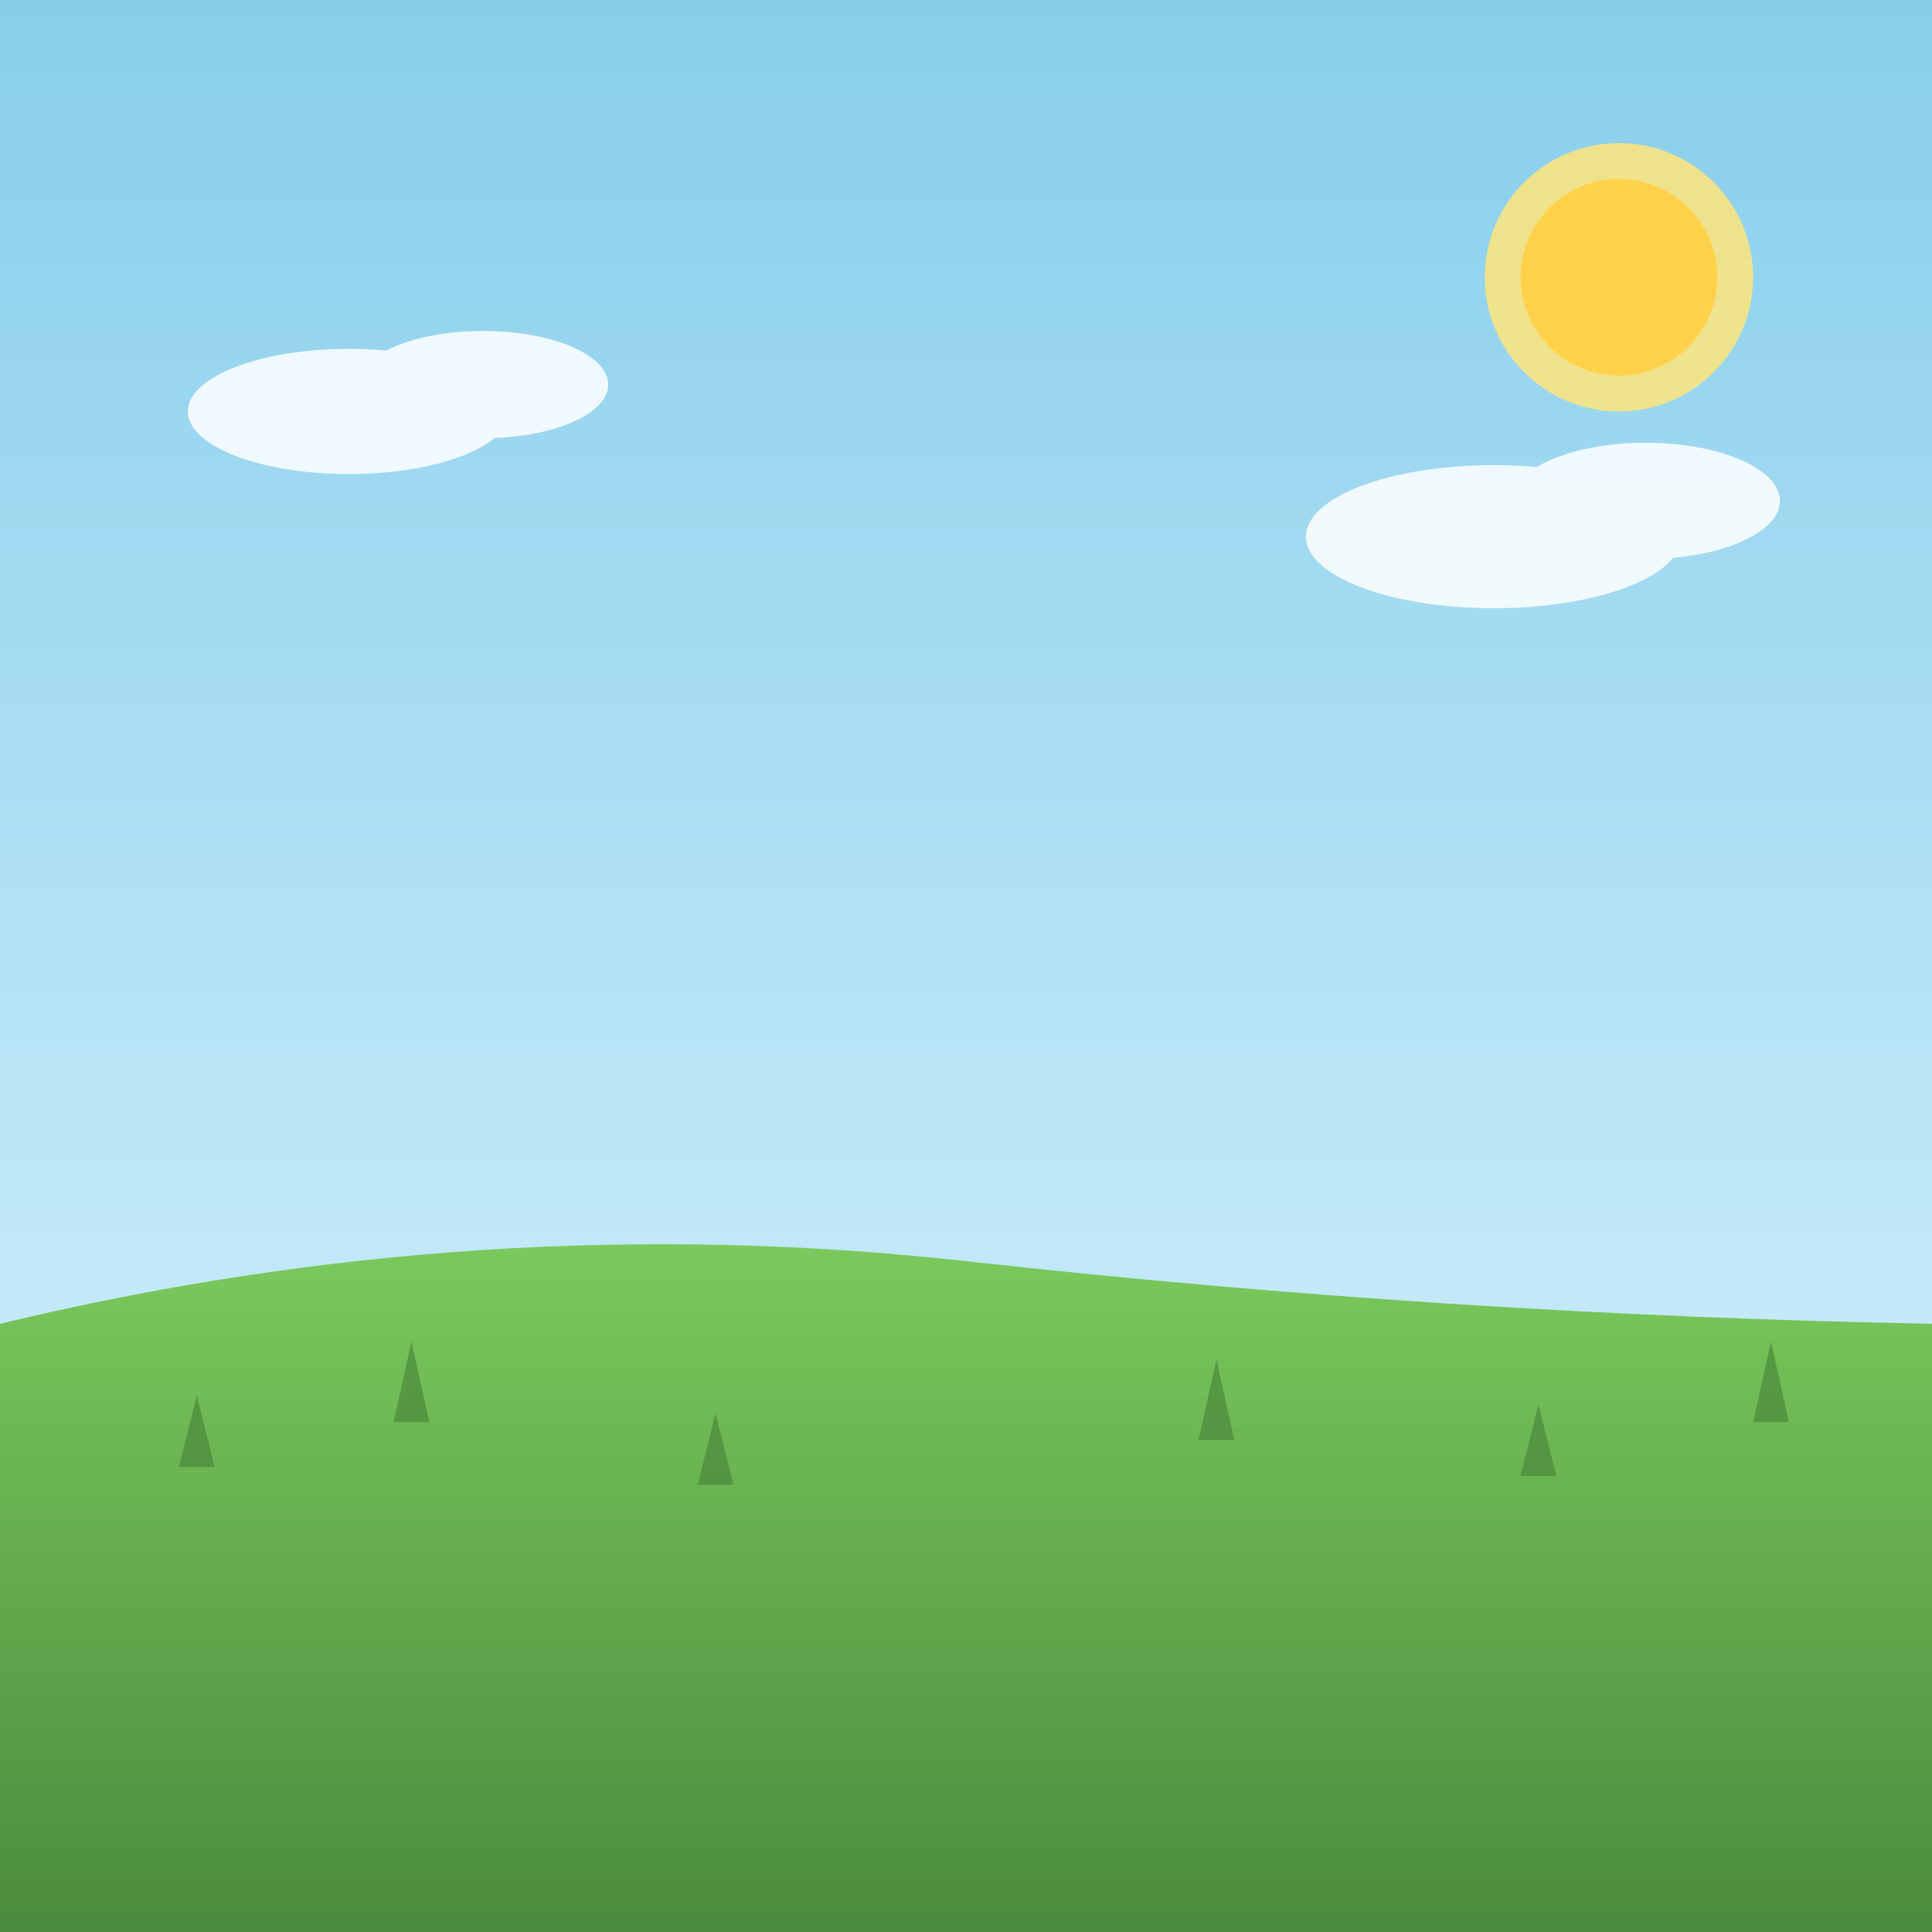
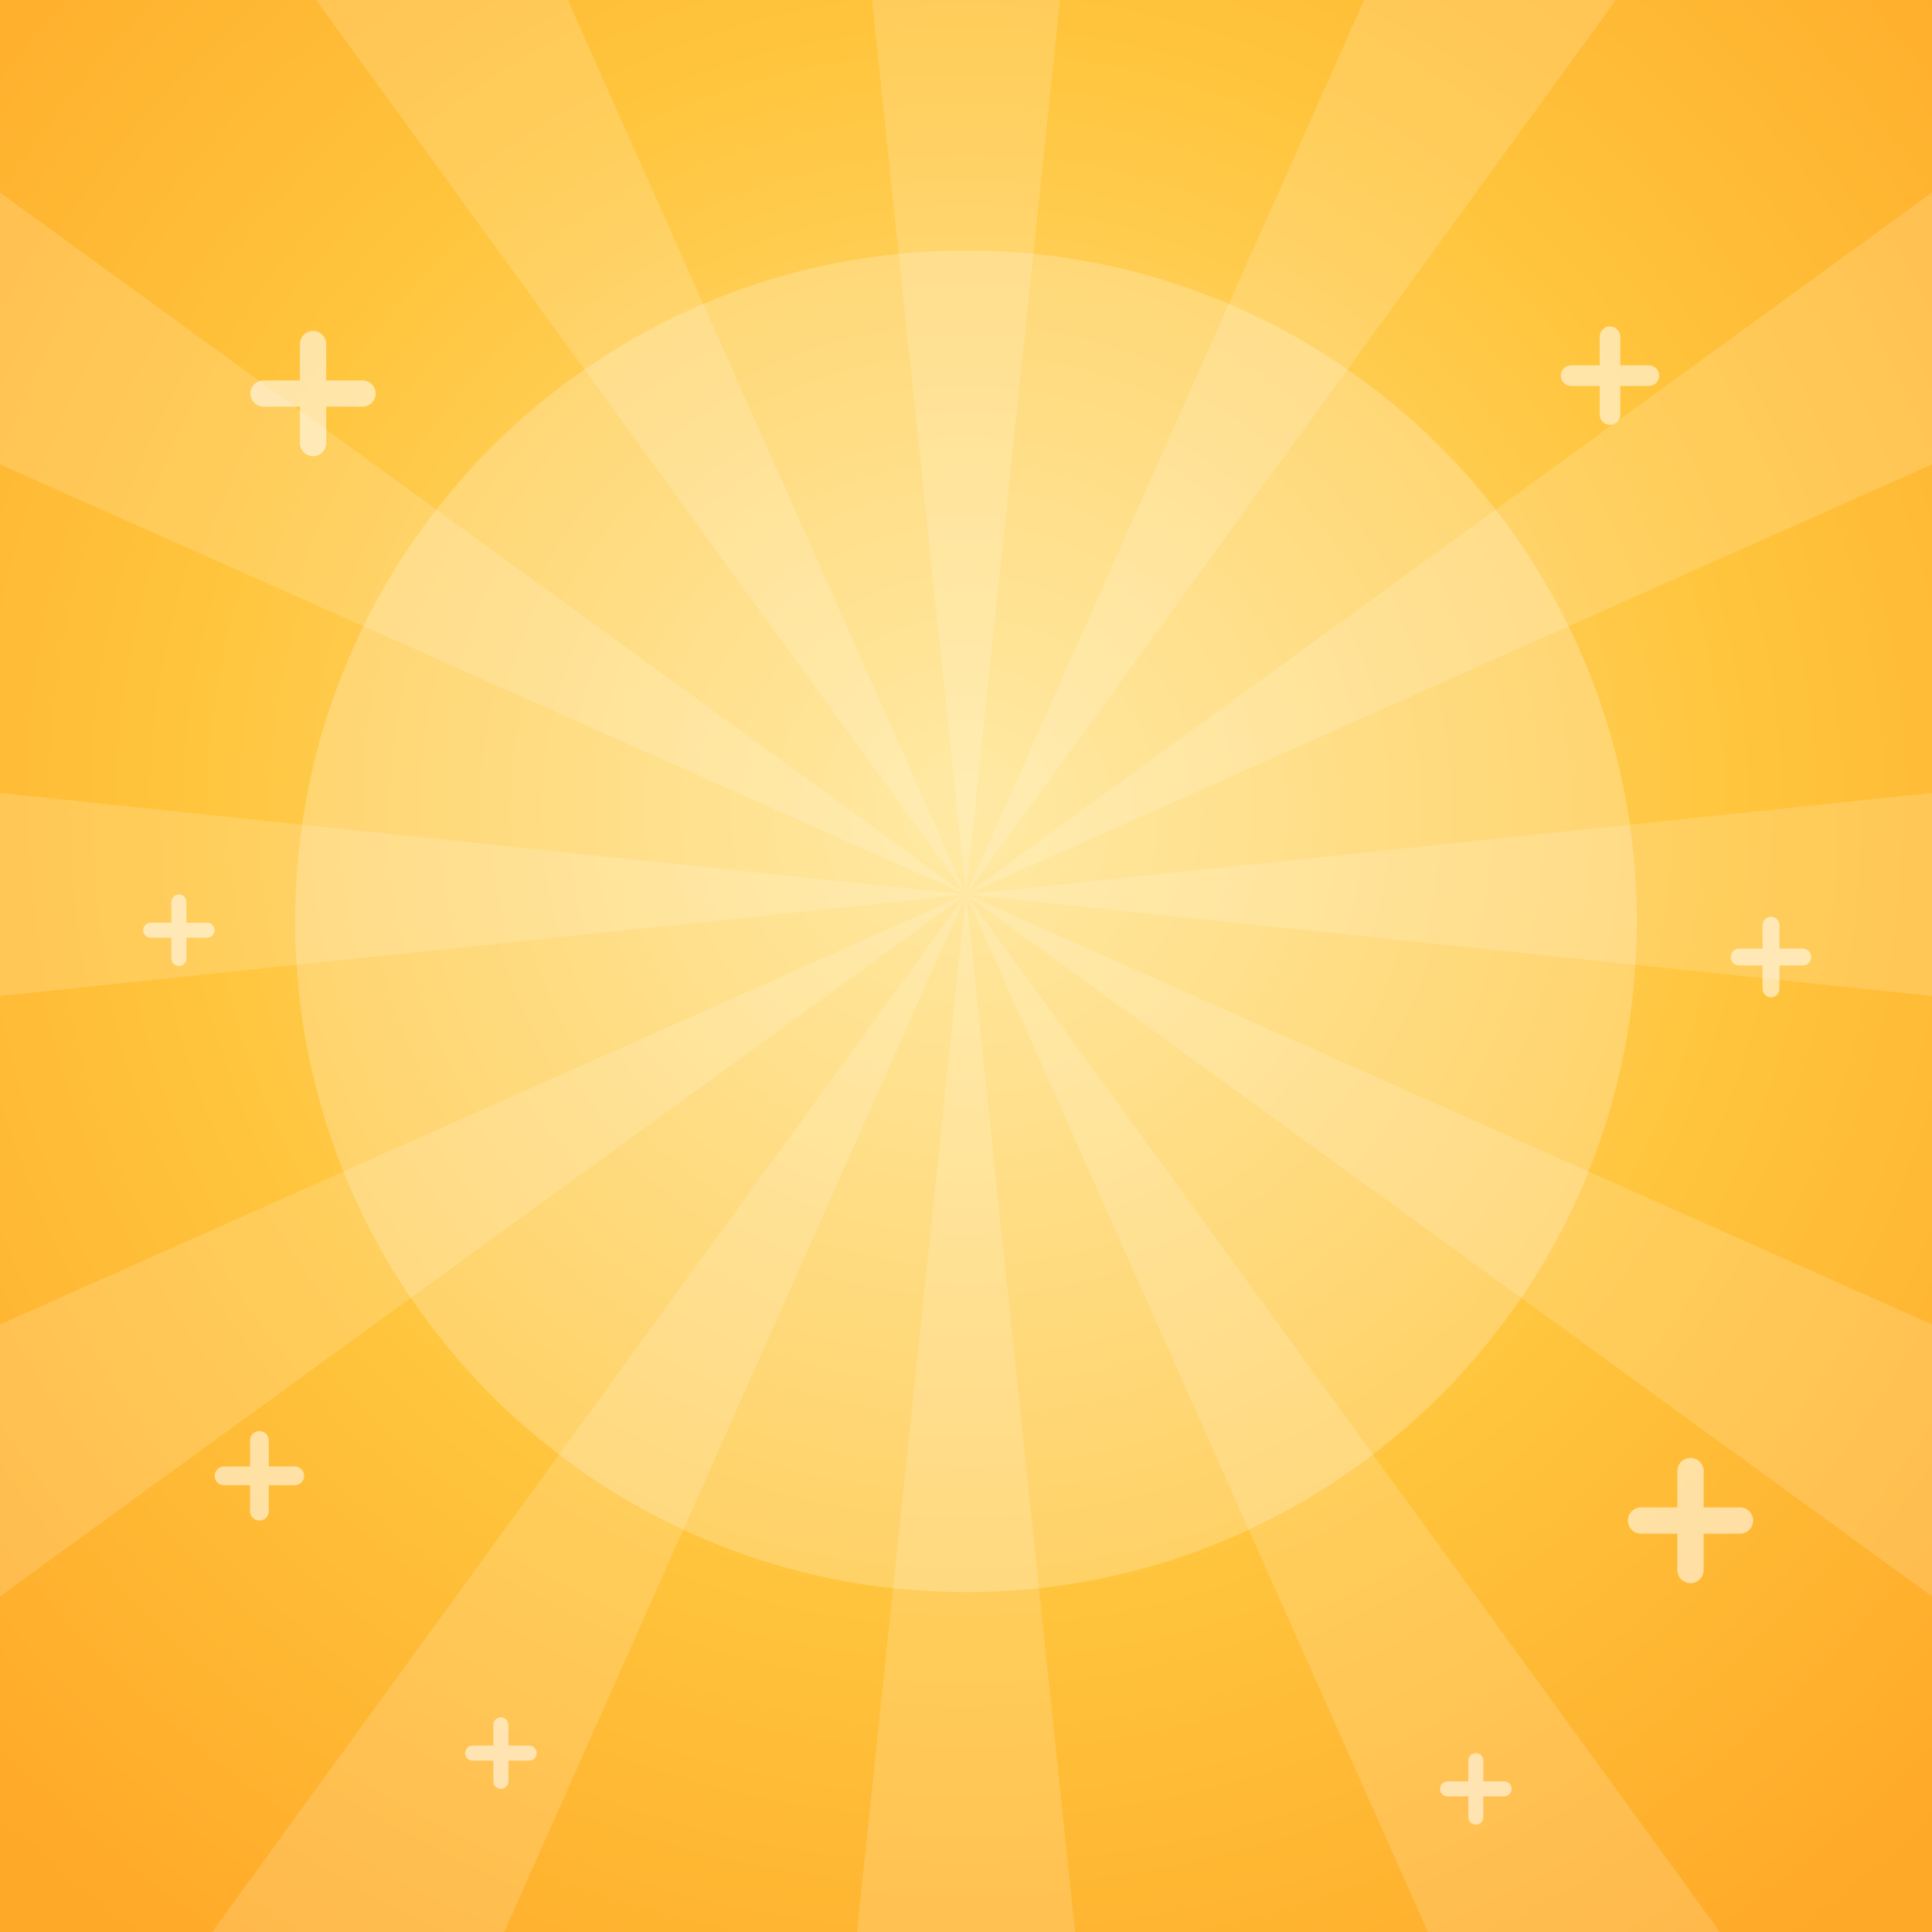
- <svg xmlns="http://www.w3.org/2000/svg" viewBox="0 0 432 432">
+ <svg xmlns="http://www.w3.org/2000/svg" viewBox="0 0 432 432" width="432" height="432">
  <defs>
-     <linearGradient id="skyGradient" x1="0" y1="0" x2="0" y2="1">
-       <stop offset="0%" stop-color="#87CEEB" />
-       <stop offset="100%" stop-color="#E0F6FF" />
-     </linearGradient>
-     <linearGradient id="grassGradient" x1="0" y1="0" x2="0" y2="1">
-       <stop offset="0%" stop-color="#7BC95C" />
-       <stop offset="100%" stop-color="#4A8B3D" />
-     </linearGradient>
+     <radialGradient id="sun" cx="0.5" cy="0.42" r="0.72">
+       <stop offset="0" stop-color="#FFE38A" />
+       <stop offset="0.55" stop-color="#FFC53D" />
+       <stop offset="1" stop-color="#FFA928" />
+     </radialGradient>
  </defs>
-   <rect width="432" height="432" fill="url(#skyGradient)" />
-   <g fill="#FFFFFF" opacity="0.85">
-     <ellipse cx="78" cy="92" rx="36" ry="14" />
-     <ellipse cx="108" cy="86" rx="28" ry="12" />
-     <ellipse cx="334" cy="120" rx="42" ry="16" />
-     <ellipse cx="368" cy="112" rx="30" ry="13" />
-   </g>
-   <circle cx="362" cy="62" r="30" fill="#FFE57B" opacity="0.85" />
-   <circle cx="362" cy="62" r="22" fill="#FFD24A" />
-   <path d="M0 296 Q108 270 216 282 T432 296 L432 432 L0 432 Z" fill="url(#grassGradient)" />
-   <g fill="#3F7A33" opacity="0.55">
-     <path d="M40 328  l4 -16 l4 16 z" />
-     <path d="M88 318  l4 -18 l4 18 z" />
-     <path d="M156 332 l4 -16 l4 16 z" />
-     <path d="M268 322 l4 -18 l4 18 z" />
-     <path d="M340 330 l4 -16 l4 16 z" />
-     <path d="M392 318 l4 -18 l4 18 z" />
+   <rect width="432" height="432" fill="url(#sun)" />
+   <path d="M216,200 L633.7,156.1 L633.7,243.9 Z M216,200 L599.7,370.8 L555.8,446.9 Z M216,200 L462.9,539.8 L386.8,583.7 Z M216,200 L259.9,617.7 L172.1,617.7 Z M216,200 L45.2,583.7 L-30.9,539.8 Z M216,200 L-123.8,446.9 L-167.7,370.8 Z M216,200 L-201.7,243.9 L-201.7,156.1 Z M216,200 L-167.7,29.2 L-123.8,-46.9 Z M216,200 L-30.9,-139.8 L45.2,-183.7 Z M216,200 L172.1,-217.7 L259.9,-217.7 Z M216,200 L386.8,-183.7 L462.9,-139.8 Z M216,200 L555.8,-46.9 L599.7,29.2 Z" fill="#FFFFFF" opacity="0.16" />
+   <circle cx="216" cy="206" r="150" fill="#FFFFFF" opacity="0.22" />
+   <g fill="#FFFFFF" opacity="0.55">
+     <rect x="56" y="85.06" width="28" height="5.88" rx="2.94" />
+     <rect x="67.06" y="74" width="5.88" height="28" rx="2.94" />
+     <rect x="349" y="81.69" width="22" height="4.62" rx="2.31" />
+     <rect x="357.69" y="73" width="4.62" height="22" rx="2.31" />
+     <rect x="48" y="327.9" width="20" height="4.2" rx="2.1" />
+     <rect x="55.9" y="320" width="4.2" height="20" rx="2.1" />
+     <rect x="364" y="337.06" width="28" height="5.88" rx="2.94" />
+     <rect x="375.06" y="326" width="5.88" height="28" rx="2.94" />
+     <rect x="104" y="390.32" width="16" height="3.36" rx="1.68" />
+     <rect x="110.32" y="384" width="3.36" height="16" rx="1.68" />
+     <rect x="322" y="398.32" width="16" height="3.36" rx="1.68" />
+     <rect x="328.32" y="392" width="3.36" height="16" rx="1.68" />
+     <rect x="32" y="206.32" width="16" height="3.36" rx="1.68" />
+     <rect x="38.32" y="200" width="3.36" height="16" rx="1.68" />
+     <rect x="387" y="212.11" width="18" height="3.78" rx="1.89" />
+     <rect x="394.11" y="205" width="3.78" height="18" rx="1.89" />
  </g>
</svg>
